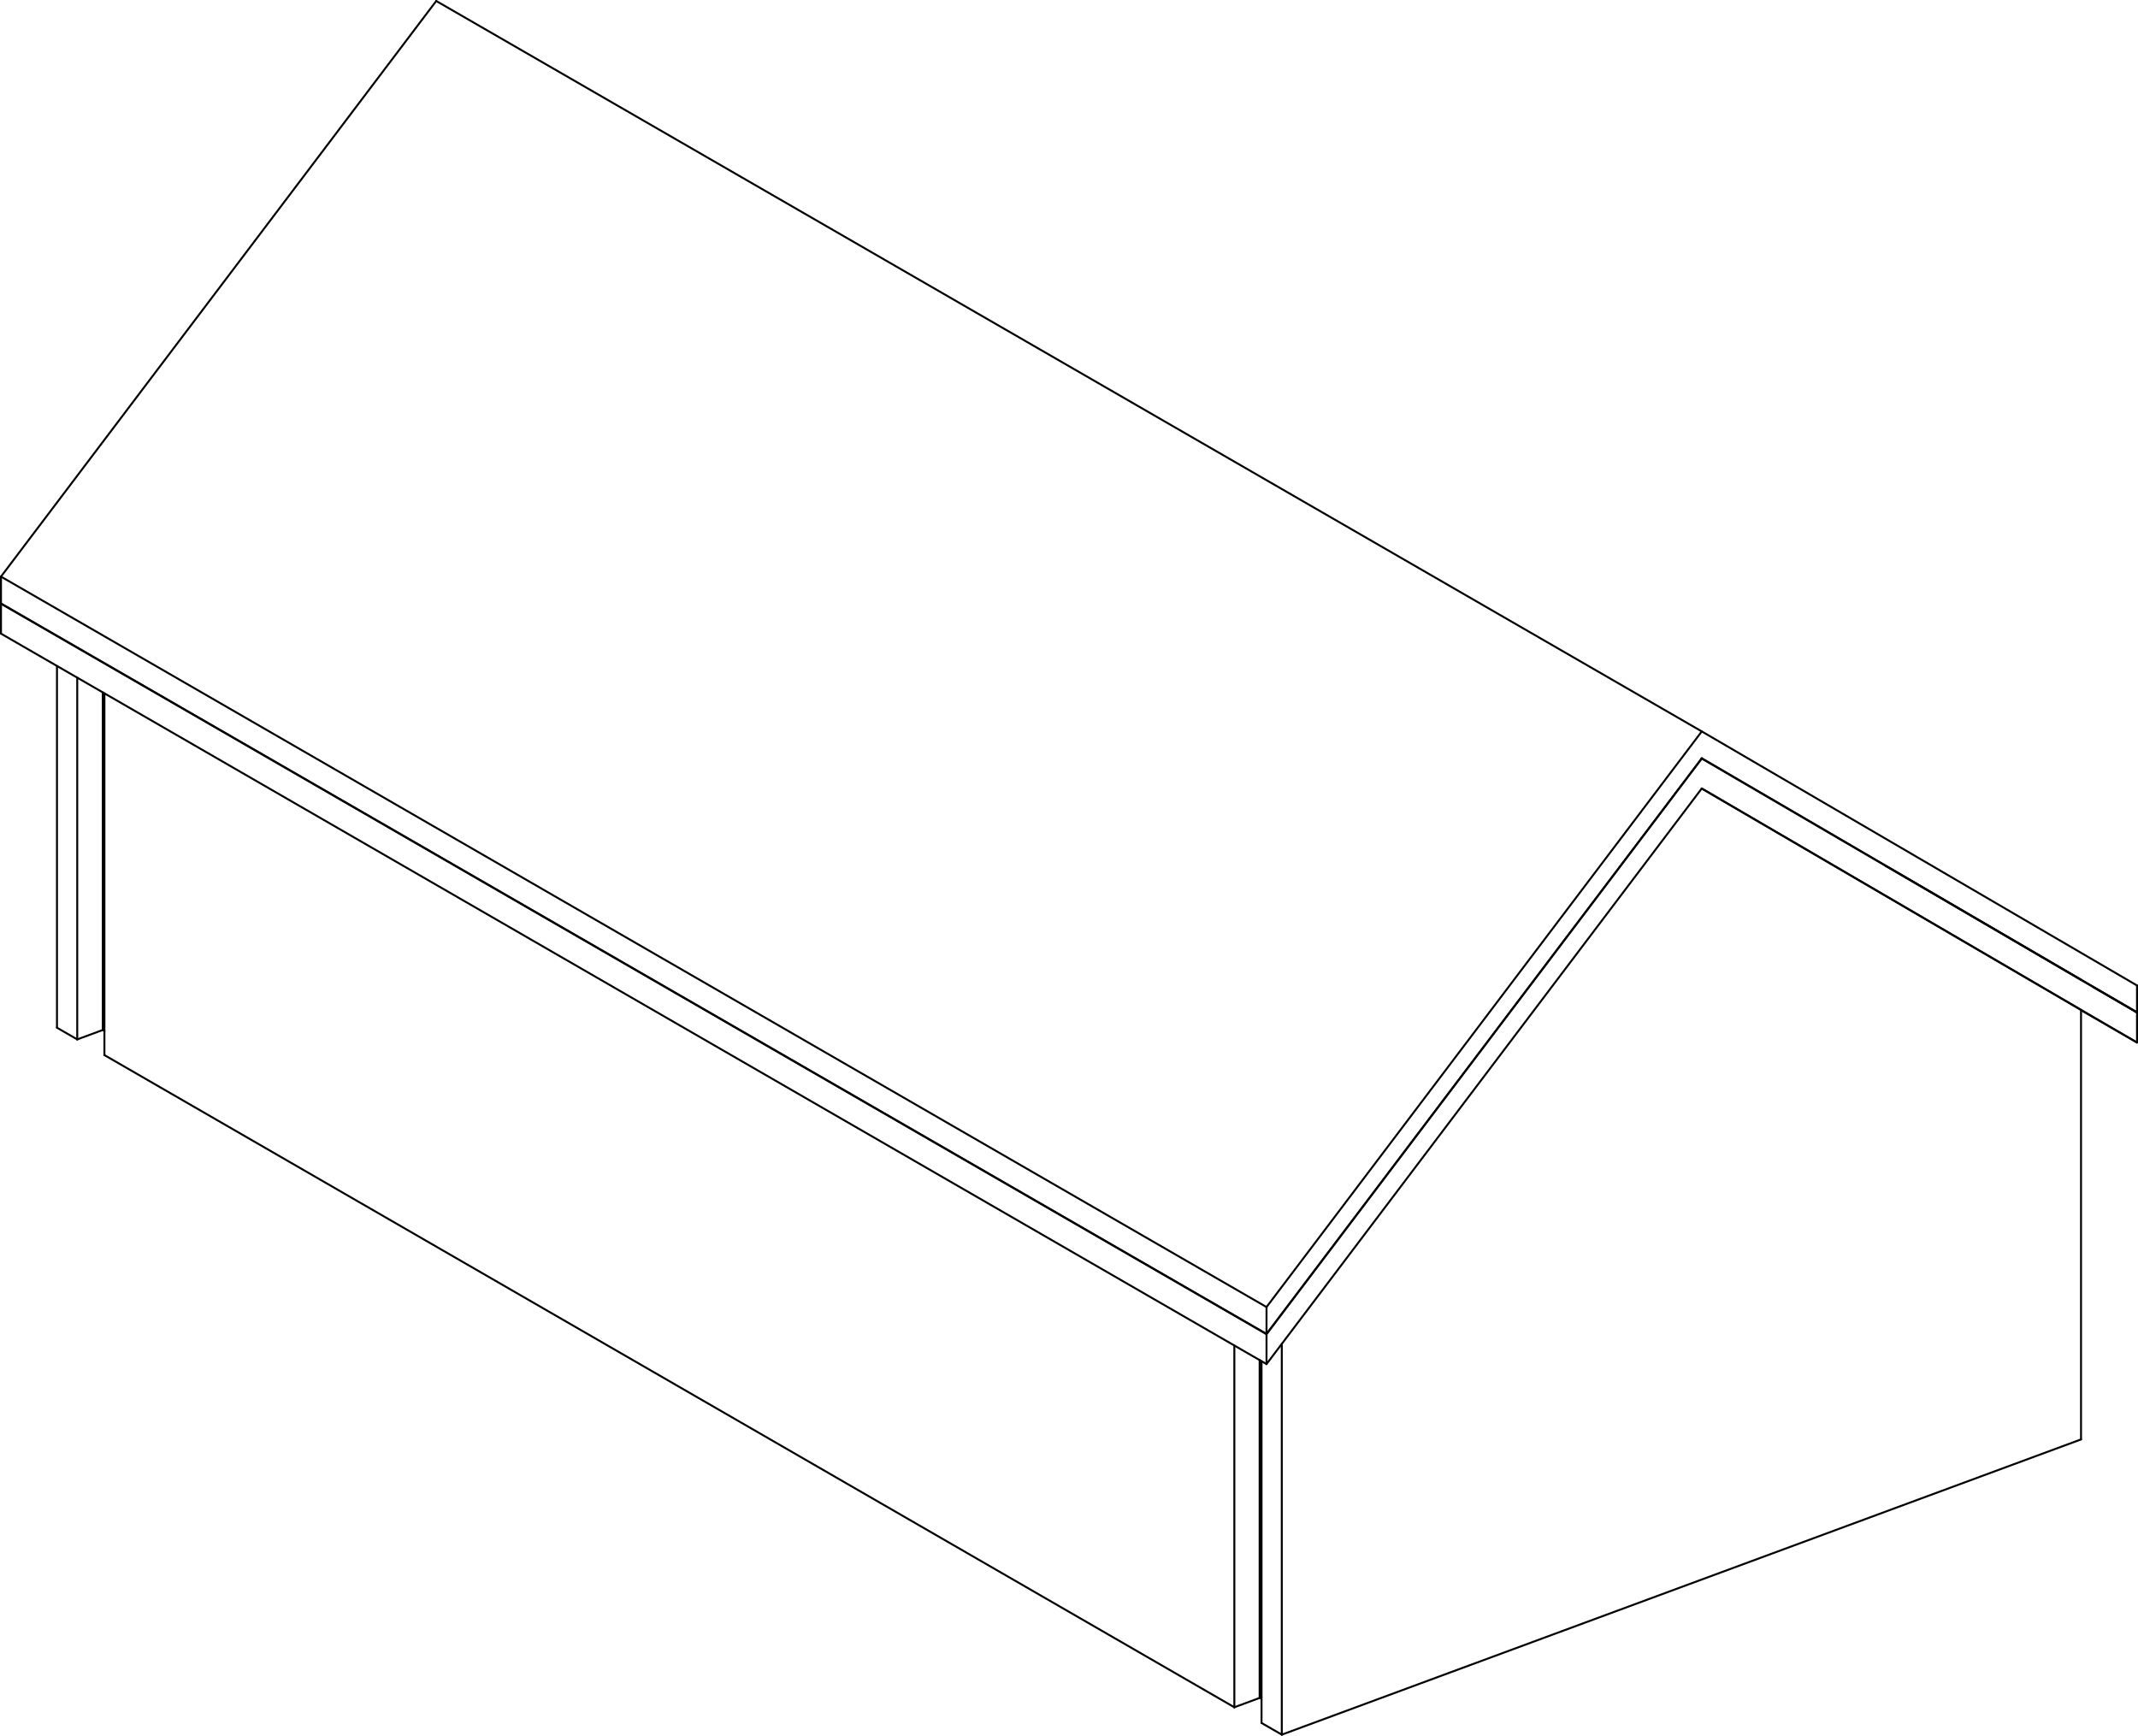
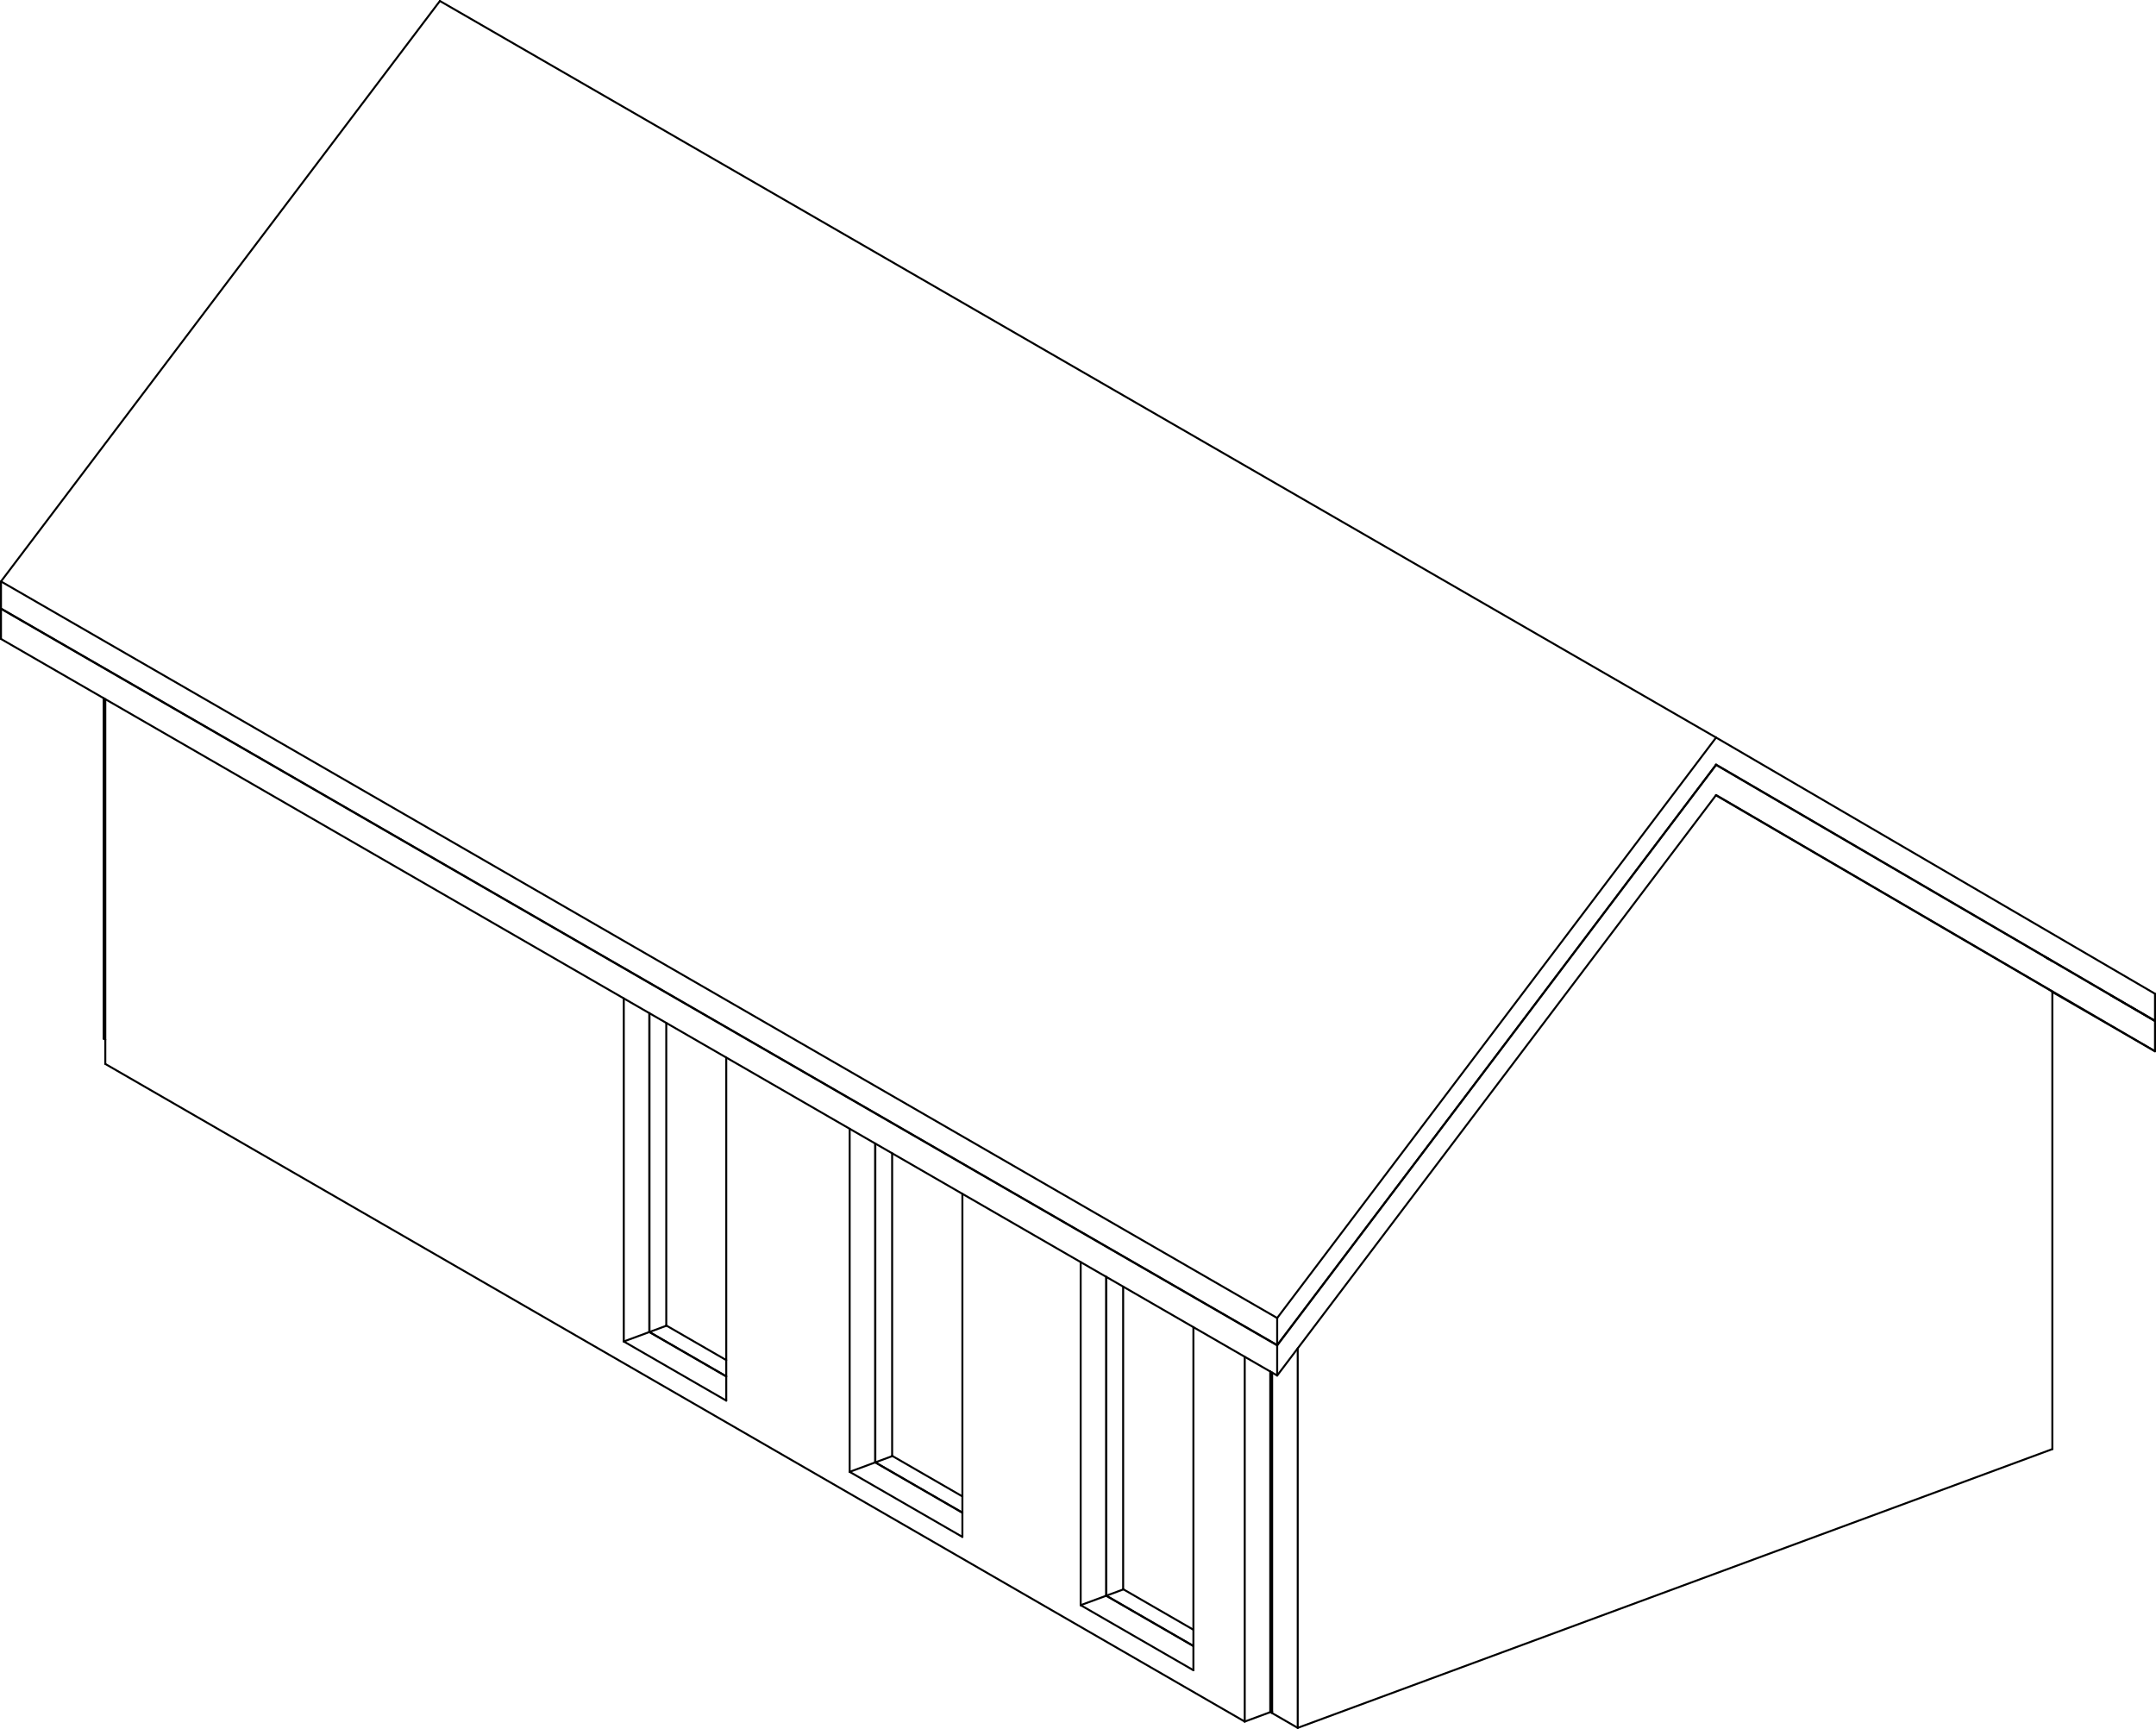
- <svg xmlns="http://www.w3.org/2000/svg" width="13118.102mm" height="10649.587mm" viewBox="-6559.051 -4907.972 13118.102 10649.587" version="1.1">
+ <svg xmlns="http://www.w3.org/2000/svg" width="13118.102mm" height="10519.781mm" viewBox="-6559.051 -4907.972 13118.102 10519.781" version="1.1">
  <g transform="scale(1,-1)" stroke-linecap="round">
    <g fill="none" stroke="rgb(0,0,0)" stroke-width="12.0" id="visible">
      <line x1="1014.505" y1="-5567.588" x2="1014.505" y2="-3347.936" />
+       <line x1="1014.505" y1="-5567.588" x2="-5918.361" y2="-1565.963" />
      <line x1="-5918.361" y1="-1565.963" x2="-5918.361" y2="653.689" />
-       <line x1="1014.505" y1="-5567.588" x2="-5918.361" y2="-1565.963" />
+       <line x1="-2763.651" y1="-3254.686" x2="-2140.205" y2="-3614.537" />
+       <line x1="-2763.651" y1="-3254.686" x2="-2763.651" y2="-1167.199" />
+       <line x1="-2140.205" y1="-3614.537" x2="-2140.205" y2="-1527.049" />
+       <line x1="-1389.322" y1="-4047.944" x2="-703.407" y2="-4443.852" />
+       <line x1="-1389.322" y1="-4047.944" x2="-1389.322" y2="-1960.456" />
+       <line x1="-703.407" y1="-4443.852" x2="-703.407" y2="-2356.364" />
+       <line x1="16.242" y1="-4859.23" x2="702.157" y2="-5255.138" />
+       <line x1="16.242" y1="-4859.23" x2="16.242" y2="-2771.743" />
+       <line x1="702.157" y1="-5255.138" x2="702.157" y2="-3167.65" />
+       <line x1="1014.505" y1="-5567.588" x2="1169.898" y2="-5510.185" />
      <line x1="1169.898" y1="-5510.185" x2="1169.898" y2="-3437.629" />
-       <line x1="1014.505" y1="-5567.588" x2="1169.898" y2="-5510.185" />
+       <line x1="-2763.651" y1="-3254.686" x2="-2608.258" y2="-3197.283" />
+       <line x1="-2608.258" y1="-3197.283" x2="-2140.205" y2="-3467.441" />
+       <line x1="-2608.258" y1="-3197.283" x2="-2608.258" y2="-1256.891" />
+       <line x1="-1389.322" y1="-4047.944" x2="-1233.929" y2="-3990.541" />
+       <line x1="-1233.929" y1="-3990.541" x2="-703.407" y2="-4296.756" />
+       <line x1="-1233.929" y1="-3990.541" x2="-1233.929" y2="-2050.149" />
+       <line x1="16.242" y1="-4859.23" x2="171.635" y2="-4801.827" />
+       <line x1="171.635" y1="-4801.827" x2="702.157" y2="-5108.043" />
+       <line x1="171.635" y1="-4801.827" x2="171.635" y2="-2861.435" />
      <line x1="1170.679" y1="-5509.896" x2="1170.679" y2="-3438.079" />
      <line x1="1170.679" y1="-5509.896" x2="1169.898" y2="-5509.446" />
+       <line x1="-2607.477" y1="-3196.995" x2="-2140.205" y2="-3466.702" />
+       <line x1="-2607.477" y1="-3196.995" x2="-2607.477" y2="-1257.342" />
+       <line x1="-1233.148" y1="-3990.252" x2="-703.407" y2="-4296.017" />
+       <line x1="-1233.148" y1="-3990.252" x2="-1233.148" y2="-2050.599" />
+       <line x1="172.416" y1="-4801.539" x2="702.157" y2="-5107.304" />
+       <line x1="172.416" y1="-4801.539" x2="172.416" y2="-2861.886" />
      <line x1="1170.679" y1="-5509.896" x2="1181.298" y2="-5505.973" />
-       <line x1="1305.613" y1="-5735.614" x2="1181.298" y2="-5663.86" />
-       <line x1="1305.613" y1="-5735.614" x2="6209.469" y2="-3924.102" />
-       <line x1="6209.469" y1="-3924.102" x2="6209.469" y2="-1289.082" />
-       <line x1="6209.469" y1="-1104.773" x2="6209.469" y2="-1103.817" />
-       <line x1="5138.373" y1="-478.569" x2="5131.603" y2="-475.572" />
-       <line x1="5014.059" y1="-406.815" x2="5013.057" y2="-406.372" />
-       <line x1="1305.613" y1="-3337.948" x2="1305.613" y2="-5735.614" />
-       <line x1="1181.298" y1="-3444.209" x2="1181.298" y2="-5663.86" />
-       <line x1="-6085.154" y1="-1469.69" x2="-6209.469" y2="-1397.937" />
-       <line x1="-6085.154" y1="-1469.69" x2="-5928.356" y2="-1411.768" />
-       <line x1="-6085.154" y1="749.961" x2="-6085.154" y2="-1469.69" />
-       <line x1="-6209.469" y1="821.715" x2="-6209.469" y2="-1397.937" />
+       <line x1="-2607.477" y1="-3196.995" x2="-2503.309" y2="-3158.514" />
+       <line x1="-1233.148" y1="-3990.252" x2="-1128.98" y2="-3951.772" />
+       <line x1="172.416" y1="-4801.539" x2="276.584" y2="-4763.059" />
+       <line x1="1336.847" y1="-5605.808" x2="1181.298" y2="-5516.026" />
+       <line x1="1336.847" y1="-5605.808" x2="5928.356" y2="-3909.679" />
+       <line x1="5928.356" y1="-3909.679" x2="5928.356" y2="-1125.802" />
+       <line x1="5928.356" y1="-940.674" x2="5928.356" y2="-940.537" />
+       <line x1="5901.242" y1="-924.71" x2="5899.644" y2="-923.914" />
+       <line x1="1336.847" y1="-3296.638" x2="1336.847" y2="-5605.808" />
+       <line x1="1181.298" y1="-3444.209" x2="1181.298" y2="-5516.026" />
      <line x1="-5918.361" y1="-1418.129" x2="-5928.356" y2="-1412.359" />
      <line x1="-5928.356" y1="659.458" x2="-5928.356" y2="-1412.359" />
      <line x1="1211.908" y1="-3278.386" x2="-6553.051" y2="1203.52" />
      <line x1="1211.908" y1="-3278.386" x2="3882.48" y2="253.599" />
      <line x1="-6553.051" y1="1203.52" x2="-6552.117" y2="1204.755" />
      <line x1="3882.48" y1="253.599" x2="3881.546" y2="254.138" />
      <line x1="1211.908" y1="-3461.877" x2="-6553.051" y2="1020.029" />
      <line x1="1211.908" y1="-3461.877" x2="1211.908" y2="-3278.386" />
      <line x1="-6553.051" y1="1020.029" x2="-6553.051" y2="1203.52" />
      <line x1="3882.48" y1="253.599" x2="6553.051" y2="-1305.338" />
      <line x1="6553.051" y1="-1305.338" x2="6553.051" y2="-1488.829" />
      <line x1="6553.051" y1="-1488.829" x2="3882.48" y2="70.108" />
      <line x1="3882.48" y1="70.108" x2="1211.908" y2="-3461.877" />
-       <line x1="6553.051" y1="-1488.829" x2="6209.469" y2="-1290.514" />
-       <line x1="3882.05" y1="69.54" x2="6209.469" y2="-1289.082" />
+       <line x1="6553.051" y1="-1488.829" x2="5928.356" y2="-1128.257" />
+       <line x1="3881.621" y1="68.972" x2="5928.356" y2="-1125.802" />
      <line x1="1211.908" y1="-3276.612" x2="-6553.051" y2="1205.294" />
      <line x1="1211.908" y1="-3276.612" x2="3882.48" y2="255.373" />
      <line x1="1211.908" y1="-3111.919" x2="-6553.051" y2="1369.988" />
      <line x1="1211.908" y1="-3111.919" x2="1211.908" y2="-3276.612" />
      <line x1="-6553.051" y1="1369.988" x2="-6553.051" y2="1205.294" />
      <line x1="3882.48" y1="255.373" x2="6553.051" y2="-1303.564" />
      <line x1="6553.051" y1="-1303.564" x2="6553.051" y2="-1138.87" />
      <line x1="6553.051" y1="-1138.87" x2="3882.48" y2="420.066" />
      <line x1="3882.48" y1="420.066" x2="1211.908" y2="-3111.919" />
      <line x1="-3882.48" y1="4901.972" x2="-6553.051" y2="1369.988" />
      <line x1="6553.051" y1="-1303.564" x2="6282.212" y2="-1147.237" />
-       <line x1="6209.469" y1="-1103.817" x2="5138.373" y2="-478.569" />
-       <line x1="5138.373" y1="-478.569" x2="5014.059" y2="-406.815" />
+       <line x1="5928.356" y1="-940.537" x2="5901.242" y2="-924.71" />
+       <line x1="5901.242" y1="-924.71" x2="5880.282" y2="-912.611" />
      <line x1="3882.48" y1="420.066" x2="-3882.48" y2="4901.972" />
+       <line x1="274.71" y1="-4761.977" x2="274.71" y2="-2920.929" />
+       <line x1="702.157" y1="-5008.698" x2="274.71" y2="-4761.977" />
+       <line x1="-1130.854" y1="-3950.691" x2="-1130.854" y2="-2109.643" />
+       <line x1="-703.407" y1="-4197.412" x2="-1130.854" y2="-3950.691" />
+       <line x1="-2505.183" y1="-3157.433" x2="-2505.183" y2="-1316.385" />
+       <line x1="-2140.205" y1="-3368.097" x2="-2505.183" y2="-3157.433" />
    </g>
  </g>
</svg>
